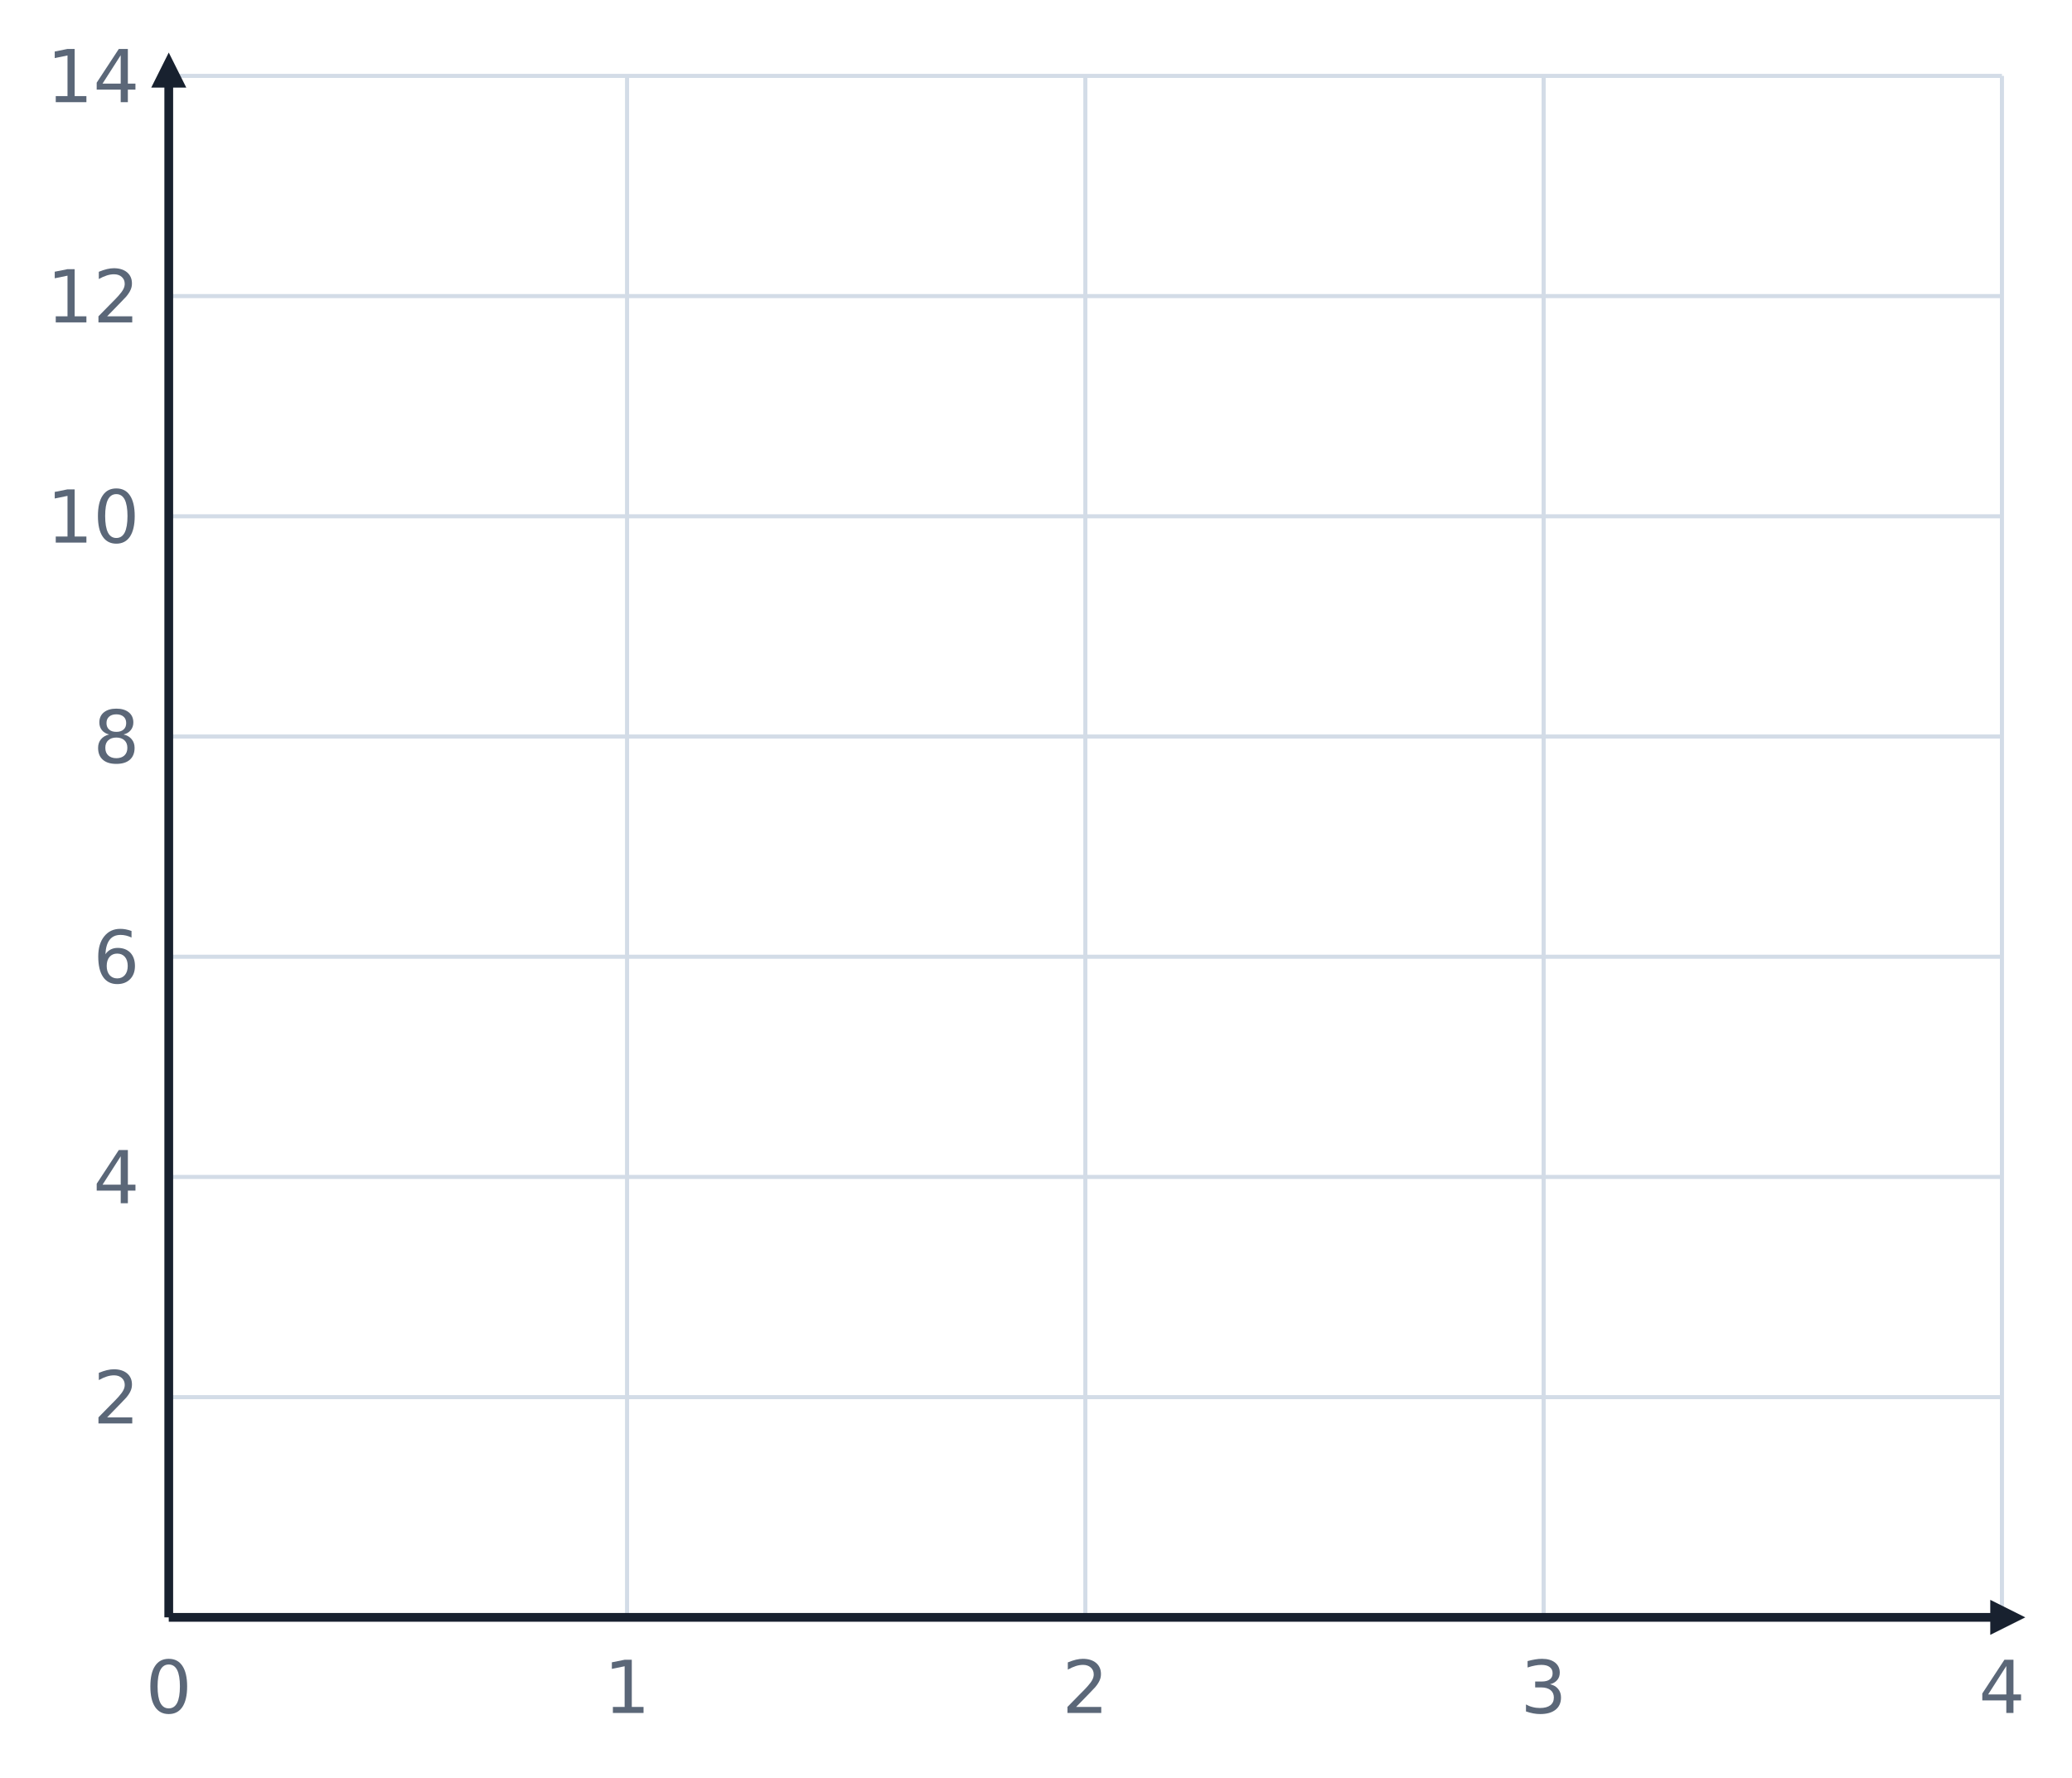
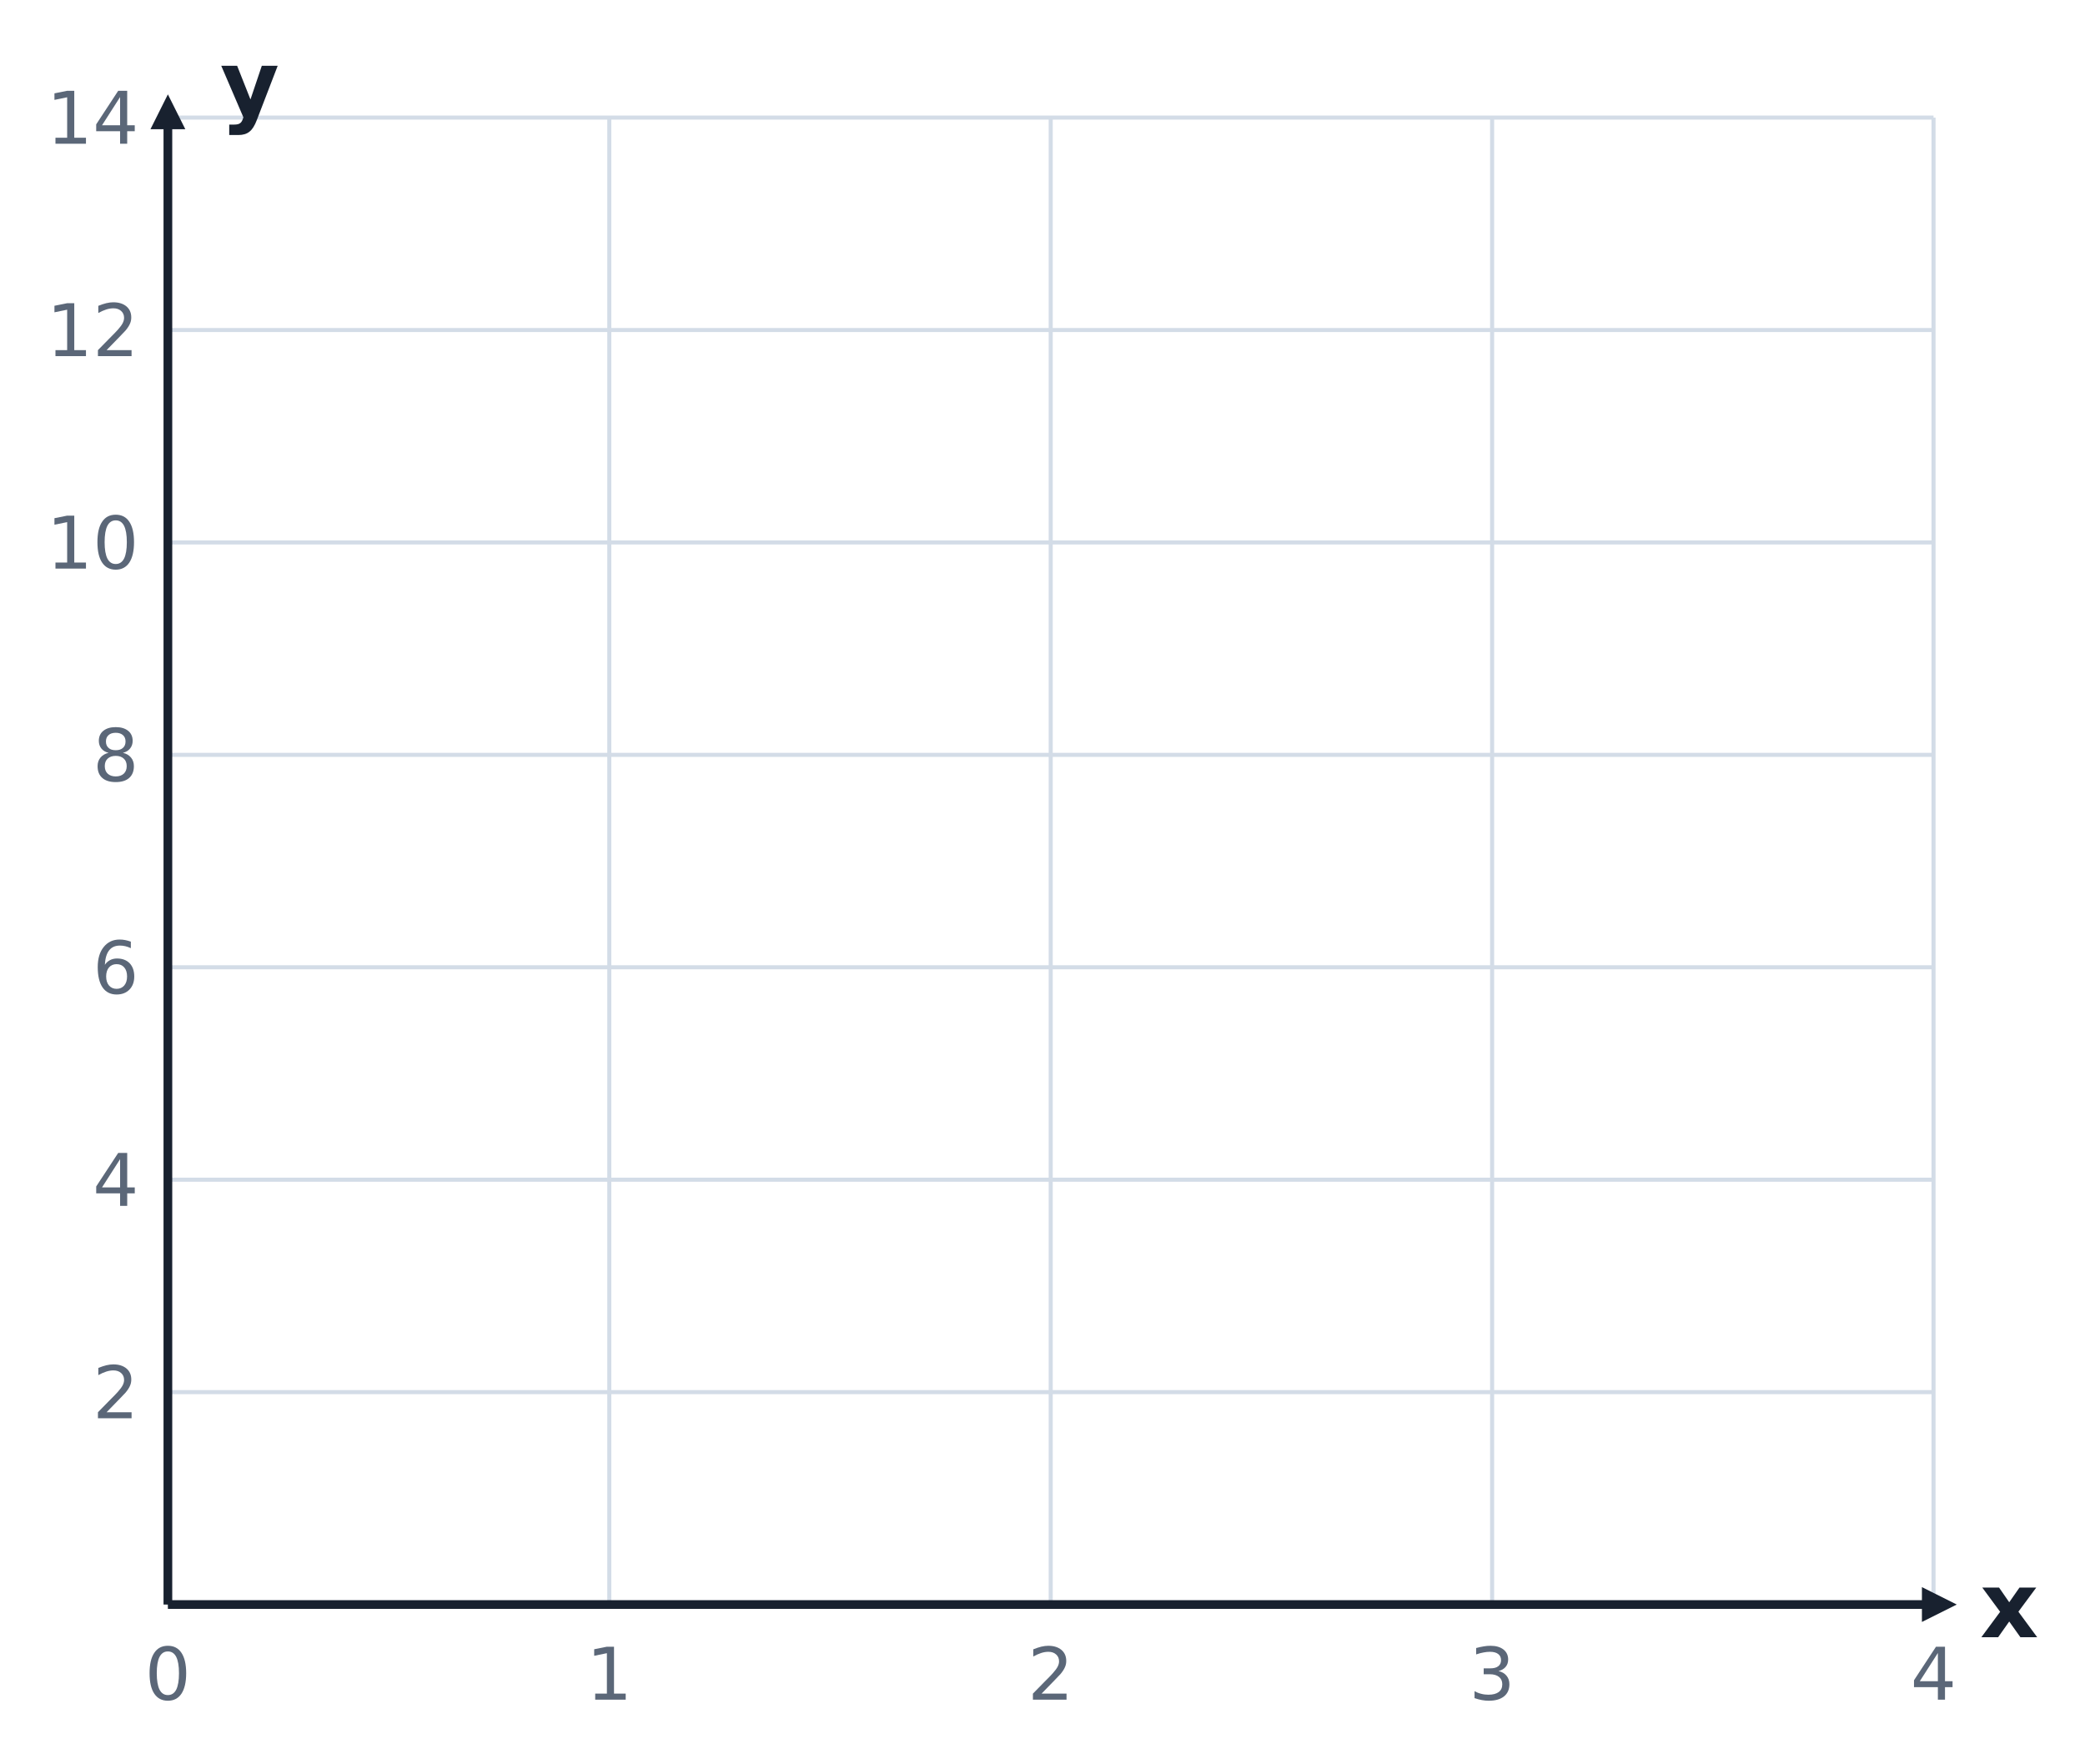
- <svg xmlns="http://www.w3.org/2000/svg" xmlns:xlink="http://www.w3.org/1999/xlink" version="1.1" width="354.906" height="304.375" viewBox="0 0 354.906 304.375">
+ <svg xmlns="http://www.w3.org/2000/svg" xmlns:xlink="http://www.w3.org/1999/xlink" version="1.1" width="358.984" height="303.624" viewBox="0 0 358.984 303.624">
  <defs>
    <clipPath id="clip_1">
-       <path transform="matrix(1,0,0,-1,-25.09424,322.9971)" d="M25.094 18.622H380V322.997H25.094Z" clip-rule="evenodd" />
+       <path transform="matrix(1,0,0,-1,-25.09424,322.2464)" d="M25.094 18.622H384.078V322.246H25.094Z" clip-rule="evenodd" />
    </clipPath>
    <path id="font_2_17" d="M.318 .664C.267 .664 .229 .639 .203 .589 .178 .539 .165 .464 .165 .364 .165 .264 .178 .188 .203 .138 .229 .088 .267 .063 .318 .063 .369 .063 .407 .088 .433 .138 .458 .188 .471 .264 .471 .364 .471 .464 .458 .539 .433 .589 .407 .639 .369 .664 .318 .664M.318 .742C.4 .742 .462 .71 .505 .645 .548 .581 .57 .487 .57 .364 .57 .241 .548 .147 .505 .082 .462 .018 .4-.015 .318-.015 .236-.015 .174 .018 .131 .082 .087 .147 .066 .241 .066 .364 .066 .487 .087 .581 .131 .645 .174 .71 .236 .742 .318 .742Z" />
    <path id="font_2_18" d="M.124 .083H.285V.64L.11 .604V.694L.284 .729H.383V.083H.544V0H.124V.083Z" />
    <path id="font_2_19" d="M.192 .083H.536V0H.073V.083C.111 .122 .162 .174 .226 .239 .291 .304 .332 .346 .348 .365 .38 .401 .402 .431 .414 .455 .427 .48 .433 .504 .433 .528 .433 .567 .42 .598 .392 .623 .365 .647 .33 .659 .286 .659 .255 .659 .223 .654 .188 .643 .154 .632 .117 .616 .078 .594V.693C.118 .709 .155 .722 .189 .73 .224 .738 .256 .742 .284 .742 .36 .742 .42 .723 .465 .686 .51 .648 .532 .597 .532 .534 .532 .504 .527 .476 .515 .449 .504 .422 .484 .39 .454 .354 .446 .345 .42 .317 .376 .272 .333 .227 .271 .164 .192 .083Z" />
    <path id="font_2_20" d="M.406 .394C.453 .383 .49 .362 .516 .33 .543 .298 .556 .259 .556 .212 .556 .14 .531 .084 .482 .045 .432 .005 .362-.015 .271-.015 .24-.015 .209-.012 .177-.006 .144 0 .111 .009 .076 .021V.117C.104 .101 .133 .089 .166 .081 .199 .072 .233 .068 .268 .068 .33 .068 .377 .081 .409 .105 .442 .13 .458 .165 .458 .212 .458 .255 .443 .289 .413 .313 .383 .337 .341 .35 .287 .35H.202V.431H.291C.34 .431 .377 .44 .402 .46 .428 .479 .441 .507 .441 .543 .441 .581 .428 .609 .401 .629 .375 .649 .337 .659 .287 .659 .26 .659 .231 .656 .2 .65 .169 .645 .135 .635 .098 .623V.711C.136 .721 .171 .729 .203 .734 .236 .74 .267 .742 .296 .742 .371 .742 .43 .725 .474 .691 .517 .657 .539 .611 .539 .553 .539 .513 .528 .479 .504 .451 .481 .424 .448 .404 .406 .394Z" />
    <path id="font_2_21" d="M.378 .643 .129 .254H.378V.643M.352 .729H.476V.254H.58V.172H.476V0H.378V.172H.049V.267L.352 .729Z" />
    <path id="font_2_23" d="M.33 .403C.286 .403 .251 .388 .225 .358 .199 .328 .186 .286 .186 .233 .186 .181 .199 .14 .225 .109 .251 .079 .286 .063 .33 .063 .374 .063 .409 .079 .435 .109 .461 .14 .474 .181 .474 .233 .474 .286 .461 .328 .435 .358 .409 .388 .374 .403 .33 .403M.526 .713V.623C.501 .635 .476 .644 .451 .65 .426 .656 .401 .659 .376 .659 .311 .659 .261 .637 .227 .593 .192 .549 .173 .483 .168 .394 .187 .422 .211 .444 .24 .459 .269 .474 .301 .481 .336 .481 .409 .481 .467 .459 .51 .415 .552 .37 .573 .31 .573 .233 .573 .159 .551 .098 .507 .053 .463 .008 .404-.015 .33-.015 .246-.015 .181 .018 .137 .082 .092 .147 .07 .241 .07 .364 .07 .479 .097 .571 .152 .639 .207 .708 .28 .742 .372 .742 .397 .742 .422 .74 .447 .735 .472 .73 .499 .723 .526 .713Z" />
    <path id="font_2_25" d="M.318 .346C.271 .346 .234 .333 .207 .308 .18 .283 .167 .249 .167 .205 .167 .161 .18 .126 .207 .101 .234 .076 .271 .063 .318 .063 .365 .063 .402 .076 .429 .101 .456 .127 .469 .161 .469 .205 .469 .249 .456 .283 .429 .308 .402 .333 .365 .346 .318 .346M.219 .388C.177 .398 .144 .418 .12 .447 .097 .476 .085 .511 .085 .553 .085 .611 .106 .658 .147 .691 .189 .725 .246 .742 .318 .742 .39 .742 .447 .725 .489 .691 .53 .658 .551 .611 .551 .553 .551 .511 .539 .476 .515 .447 .492 .418 .459 .398 .417 .388 .465 .377 .502 .355 .528 .323 .555 .291 .568 .251 .568 .205 .568 .134 .546 .08 .503 .042 .46 .004 .398-.015 .318-.015 .237-.015 .176 .004 .133 .042 .089 .08 .068 .134 .068 .205 .068 .251 .081 .291 .108 .323 .135 .355 .172 .377 .219 .388M.183 .544C.183 .506 .195 .477 .219 .456 .242 .434 .275 .424 .318 .424 .36 .424 .393 .434 .417 .456 .441 .477 .453 .506 .453 .544 .453 .582 .441 .611 .417 .632 .393 .653 .36 .664 .318 .664 .275 .664 .242 .653 .219 .632 .195 .611 .183 .582 .183 .544Z" />
+     <path id="font_3_89" d="M.222 .28 .025 .547H.21L.322 .385 .435 .547H.62L.423 .281 .63 0H.445L.322 .173 .2 0H.015L.222 .28Z" />
+     <path id="font_3_90" d="M.012 .547H.187L.334 .176 .459 .547H.634L.404-.051C.381-.112 .354-.155 .323-.179 .292-.204 .252-.216 .201-.216H.1V-.101H.155C.184-.101 .206-.096 .219-.086 .233-.077 .243-.06 .251-.036L.256-.021 .012 .547Z" />
  </defs>
  <g clip-path="url(#clip_1)">
-     <path transform="matrix(1,0,0,-1,-25.09424,322.9971)" stroke-width=".7" stroke-linecap="butt" stroke-miterlimit="10" stroke-linejoin="miter" fill="none" stroke="#d3dce7" d="M54 46V310" />
-     <path transform="matrix(1,0,0,-1,-25.09424,322.9971)" stroke-width=".7" stroke-linecap="butt" stroke-miterlimit="10" stroke-linejoin="miter" fill="none" stroke="#d3dce7" d="M132.5 46V310" />
-     <path transform="matrix(1,0,0,-1,-25.09424,322.9971)" stroke-width=".7" stroke-linecap="butt" stroke-miterlimit="10" stroke-linejoin="miter" fill="none" stroke="#d3dce7" d="M211 46V310" />
-     <path transform="matrix(1,0,0,-1,-25.09424,322.9971)" stroke-width=".7" stroke-linecap="butt" stroke-miterlimit="10" stroke-linejoin="miter" fill="none" stroke="#d3dce7" d="M289.5 46V310" />
-     <path transform="matrix(1,0,0,-1,-25.09424,322.9971)" stroke-width=".7" stroke-linecap="butt" stroke-miterlimit="10" stroke-linejoin="miter" fill="none" stroke="#d3dce7" d="M368 46V310" />
-     <path transform="matrix(1,0,0,-1,-25.09424,322.9971)" stroke-width=".7" stroke-linecap="butt" stroke-miterlimit="10" stroke-linejoin="miter" fill="none" stroke="#d3dce7" d="M54 46H368" />
-     <path transform="matrix(1,0,0,-1,-25.09424,322.9971)" stroke-width=".7" stroke-linecap="butt" stroke-miterlimit="10" stroke-linejoin="miter" fill="none" stroke="#d3dce7" d="M54 83.714H368" />
-     <path transform="matrix(1,0,0,-1,-25.09424,322.9971)" stroke-width=".7" stroke-linecap="butt" stroke-miterlimit="10" stroke-linejoin="miter" fill="none" stroke="#d3dce7" d="M54 121.429H368" />
-     <path transform="matrix(1,0,0,-1,-25.09424,322.9971)" stroke-width=".7" stroke-linecap="butt" stroke-miterlimit="10" stroke-linejoin="miter" fill="none" stroke="#d3dce7" d="M54 159.143H368" />
-     <path transform="matrix(1,0,0,-1,-25.09424,322.9971)" stroke-width=".7" stroke-linecap="butt" stroke-miterlimit="10" stroke-linejoin="miter" fill="none" stroke="#d3dce7" d="M54 196.857H368" />
-     <path transform="matrix(1,0,0,-1,-25.09424,322.9971)" stroke-width=".7" stroke-linecap="butt" stroke-miterlimit="10" stroke-linejoin="miter" fill="none" stroke="#d3dce7" d="M54 234.571H368" />
-     <path transform="matrix(1,0,0,-1,-25.09424,322.9971)" stroke-width=".7" stroke-linecap="butt" stroke-miterlimit="10" stroke-linejoin="miter" fill="none" stroke="#d3dce7" d="M54 272.286H368" />
-     <path transform="matrix(1,0,0,-1,-25.09424,322.9971)" stroke-width=".7" stroke-linecap="butt" stroke-miterlimit="10" stroke-linejoin="miter" fill="none" stroke="#d3dce7" d="M54 310H368" />
-     <path transform="matrix(1,0,0,-1,-25.09424,322.9971)" stroke-width="1.5" stroke-linecap="butt" stroke-miterlimit="10" stroke-linejoin="miter" fill="none" stroke="#18212f" d="M54 46H368" />
-     <path transform="matrix(1,0,0,-1,-25.09424,322.9971)" stroke-width="1.5" stroke-linecap="butt" stroke-miterlimit="10" stroke-linejoin="miter" fill="none" stroke="#18212f" d="M54 46V310" />
-     <path transform="matrix(1,0,0,-1,-25.09424,322.9971)" d="M372 46 366 49V43Z" fill="#18212f" fill-rule="evenodd" />
-     <path transform="matrix(1,0,0,-1,-25.09424,322.9971)" d="M54 314 51 308H57Z" fill="#18212f" fill-rule="evenodd" />
-     <use data-text="0" xlink:href="#font_2_17" transform="matrix(12.5,0,0,-12.5,24.92932,293.3721)" fill="#5b6778" />
-     <use data-text="1" xlink:href="#font_2_18" transform="matrix(12.5,0,0,-12.5,103.4294,293.3721)" fill="#5b6778" />
-     <use data-text="2" xlink:href="#font_2_19" transform="matrix(12.5,0,0,-12.5,181.9294,293.3721)" fill="#5b6778" />
-     <use data-text="3" xlink:href="#font_2_20" transform="matrix(12.5,0,0,-12.5,260.4294,293.3721)" fill="#5b6778" />
-     <use data-text="4" xlink:href="#font_2_21" transform="matrix(12.5,0,0,-12.5,338.9294,293.3721)" fill="#5b6778" />
-     <use data-text="2" xlink:href="#font_2_19" transform="matrix(12.5,0,0,-12.5,15.95288,243.7828)" fill="#5b6778" />
-     <use data-text="4" xlink:href="#font_2_21" transform="matrix(12.5,0,0,-12.5,15.95288,206.0685)" fill="#5b6778" />
-     <use data-text="6" xlink:href="#font_2_23" transform="matrix(12.5,0,0,-12.5,15.95288,168.3542)" fill="#5b6778" />
-     <use data-text="8" xlink:href="#font_2_25" transform="matrix(12.5,0,0,-12.5,15.95288,130.64)" fill="#5b6778" />
-     <use data-text="1" xlink:href="#font_2_18" transform="matrix(12.5,0,0,-12.5,8,92.92568)" fill="#5b6778" />
-     <use data-text="0" xlink:href="#font_2_17" transform="matrix(12.5,0,0,-12.5,15.95,92.92568)" fill="#5b6778" />
-     <use data-text="1" xlink:href="#font_2_18" transform="matrix(12.5,0,0,-12.5,8,55.21137)" fill="#5b6778" />
-     <use data-text="2" xlink:href="#font_2_19" transform="matrix(12.5,0,0,-12.5,15.95,55.21137)" fill="#5b6778" />
-     <use data-text="1" xlink:href="#font_2_18" transform="matrix(12.5,0,0,-12.5,8,17.49707)" fill="#5b6778" />
-     <use data-text="4" xlink:href="#font_2_21" transform="matrix(12.5,0,0,-12.5,15.95,17.49707)" fill="#5b6778" />
+     <path transform="matrix(1,0,0,-1,-25.09424,322.2464)" stroke-width=".7" stroke-linecap="butt" stroke-miterlimit="10" stroke-linejoin="miter" fill="none" stroke="#d3dce7" d="M54 46V302" />
+     <path transform="matrix(1,0,0,-1,-25.09424,322.2464)" stroke-width=".7" stroke-linecap="butt" stroke-miterlimit="10" stroke-linejoin="miter" fill="none" stroke="#d3dce7" d="M130 46V302" />
+     <path transform="matrix(1,0,0,-1,-25.09424,322.2464)" stroke-width=".7" stroke-linecap="butt" stroke-miterlimit="10" stroke-linejoin="miter" fill="none" stroke="#d3dce7" d="M206 46V302" />
+     <path transform="matrix(1,0,0,-1,-25.09424,322.2464)" stroke-width=".7" stroke-linecap="butt" stroke-miterlimit="10" stroke-linejoin="miter" fill="none" stroke="#d3dce7" d="M282 46V302" />
+     <path transform="matrix(1,0,0,-1,-25.09424,322.2464)" stroke-width=".7" stroke-linecap="butt" stroke-miterlimit="10" stroke-linejoin="miter" fill="none" stroke="#d3dce7" d="M358 46V302" />
+     <path transform="matrix(1,0,0,-1,-25.09424,322.2464)" stroke-width=".7" stroke-linecap="butt" stroke-miterlimit="10" stroke-linejoin="miter" fill="none" stroke="#d3dce7" d="M54 46H358" />
+     <path transform="matrix(1,0,0,-1,-25.09424,322.2464)" stroke-width=".7" stroke-linecap="butt" stroke-miterlimit="10" stroke-linejoin="miter" fill="none" stroke="#d3dce7" d="M54 82.571H358" />
+     <path transform="matrix(1,0,0,-1,-25.09424,322.2464)" stroke-width=".7" stroke-linecap="butt" stroke-miterlimit="10" stroke-linejoin="miter" fill="none" stroke="#d3dce7" d="M54 119.143H358" />
+     <path transform="matrix(1,0,0,-1,-25.09424,322.2464)" stroke-width=".7" stroke-linecap="butt" stroke-miterlimit="10" stroke-linejoin="miter" fill="none" stroke="#d3dce7" d="M54 155.714H358" />
+     <path transform="matrix(1,0,0,-1,-25.09424,322.2464)" stroke-width=".7" stroke-linecap="butt" stroke-miterlimit="10" stroke-linejoin="miter" fill="none" stroke="#d3dce7" d="M54 192.286H358" />
+     <path transform="matrix(1,0,0,-1,-25.09424,322.2464)" stroke-width=".7" stroke-linecap="butt" stroke-miterlimit="10" stroke-linejoin="miter" fill="none" stroke="#d3dce7" d="M54 228.857H358" />
+     <path transform="matrix(1,0,0,-1,-25.09424,322.2464)" stroke-width=".7" stroke-linecap="butt" stroke-miterlimit="10" stroke-linejoin="miter" fill="none" stroke="#d3dce7" d="M54 265.429H358" />
+     <path transform="matrix(1,0,0,-1,-25.09424,322.2464)" stroke-width=".7" stroke-linecap="butt" stroke-miterlimit="10" stroke-linejoin="miter" fill="none" stroke="#d3dce7" d="M54 302H358" />
+     <path transform="matrix(1,0,0,-1,-25.09424,322.2464)" stroke-width="1.5" stroke-linecap="butt" stroke-miterlimit="10" stroke-linejoin="miter" fill="none" stroke="#18212f" d="M54 46H358" />
+     <path transform="matrix(1,0,0,-1,-25.09424,322.2464)" stroke-width="1.5" stroke-linecap="butt" stroke-miterlimit="10" stroke-linejoin="miter" fill="none" stroke="#18212f" d="M54 46V302" />
+     <path transform="matrix(1,0,0,-1,-25.09424,322.2464)" d="M362 46 356 49V43Z" fill="#18212f" fill-rule="evenodd" />
+     <path transform="matrix(1,0,0,-1,-25.09424,322.2464)" d="M54 306 51 300H57Z" fill="#18212f" fill-rule="evenodd" />
+     <use data-text="0" xlink:href="#font_2_17" transform="matrix(12.5,0,0,-12.5,24.92932,292.6214)" fill="#5b6778" />
+     <use data-text="1" xlink:href="#font_2_18" transform="matrix(12.5,0,0,-12.5,100.9294,292.6214)" fill="#5b6778" />
+     <use data-text="2" xlink:href="#font_2_19" transform="matrix(12.5,0,0,-12.5,176.9294,292.6214)" fill="#5b6778" />
+     <use data-text="3" xlink:href="#font_2_20" transform="matrix(12.5,0,0,-12.5,252.9293,292.6214)" fill="#5b6778" />
+     <use data-text="4" xlink:href="#font_2_21" transform="matrix(12.5,0,0,-12.5,328.9294,292.6214)" fill="#5b6778" />
+     <use data-text="2" xlink:href="#font_2_19" transform="matrix(12.5,0,0,-12.5,15.95288,244.1749)" fill="#5b6778" />
+     <use data-text="4" xlink:href="#font_2_21" transform="matrix(12.5,0,0,-12.5,15.95288,207.6034)" fill="#5b6778" />
+     <use data-text="6" xlink:href="#font_2_23" transform="matrix(12.5,0,0,-12.5,15.95288,171.032)" fill="#5b6778" />
+     <use data-text="8" xlink:href="#font_2_25" transform="matrix(12.5,0,0,-12.5,15.95288,134.4606)" fill="#5b6778" />
+     <use data-text="1" xlink:href="#font_2_18" transform="matrix(12.5,0,0,-12.5,8,97.88924)" fill="#5b6778" />
+     <use data-text="0" xlink:href="#font_2_17" transform="matrix(12.5,0,0,-12.5,15.95,97.88924)" fill="#5b6778" />
+     <use data-text="1" xlink:href="#font_2_18" transform="matrix(12.5,0,0,-12.5,8,61.31775)" fill="#5b6778" />
+     <use data-text="2" xlink:href="#font_2_19" transform="matrix(12.5,0,0,-12.5,15.95,61.31775)" fill="#5b6778" />
+     <use data-text="1" xlink:href="#font_2_18" transform="matrix(12.5,0,0,-12.5,8,24.74634)" fill="#5b6778" />
+     <use data-text="4" xlink:href="#font_2_21" transform="matrix(12.5,0,0,-12.5,15.95,24.74634)" fill="#5b6778" />
+     <use data-text="x" xlink:href="#font_3_89" transform="matrix(15.625,0,0,-15.625,340.9058,281.8714)" fill="#18212f" />
+     <use data-text="y" xlink:href="#font_3_90" transform="matrix(15.625,0,0,-15.625,37.90576,19.87134)" fill="#18212f" />
  </g>
</svg>
